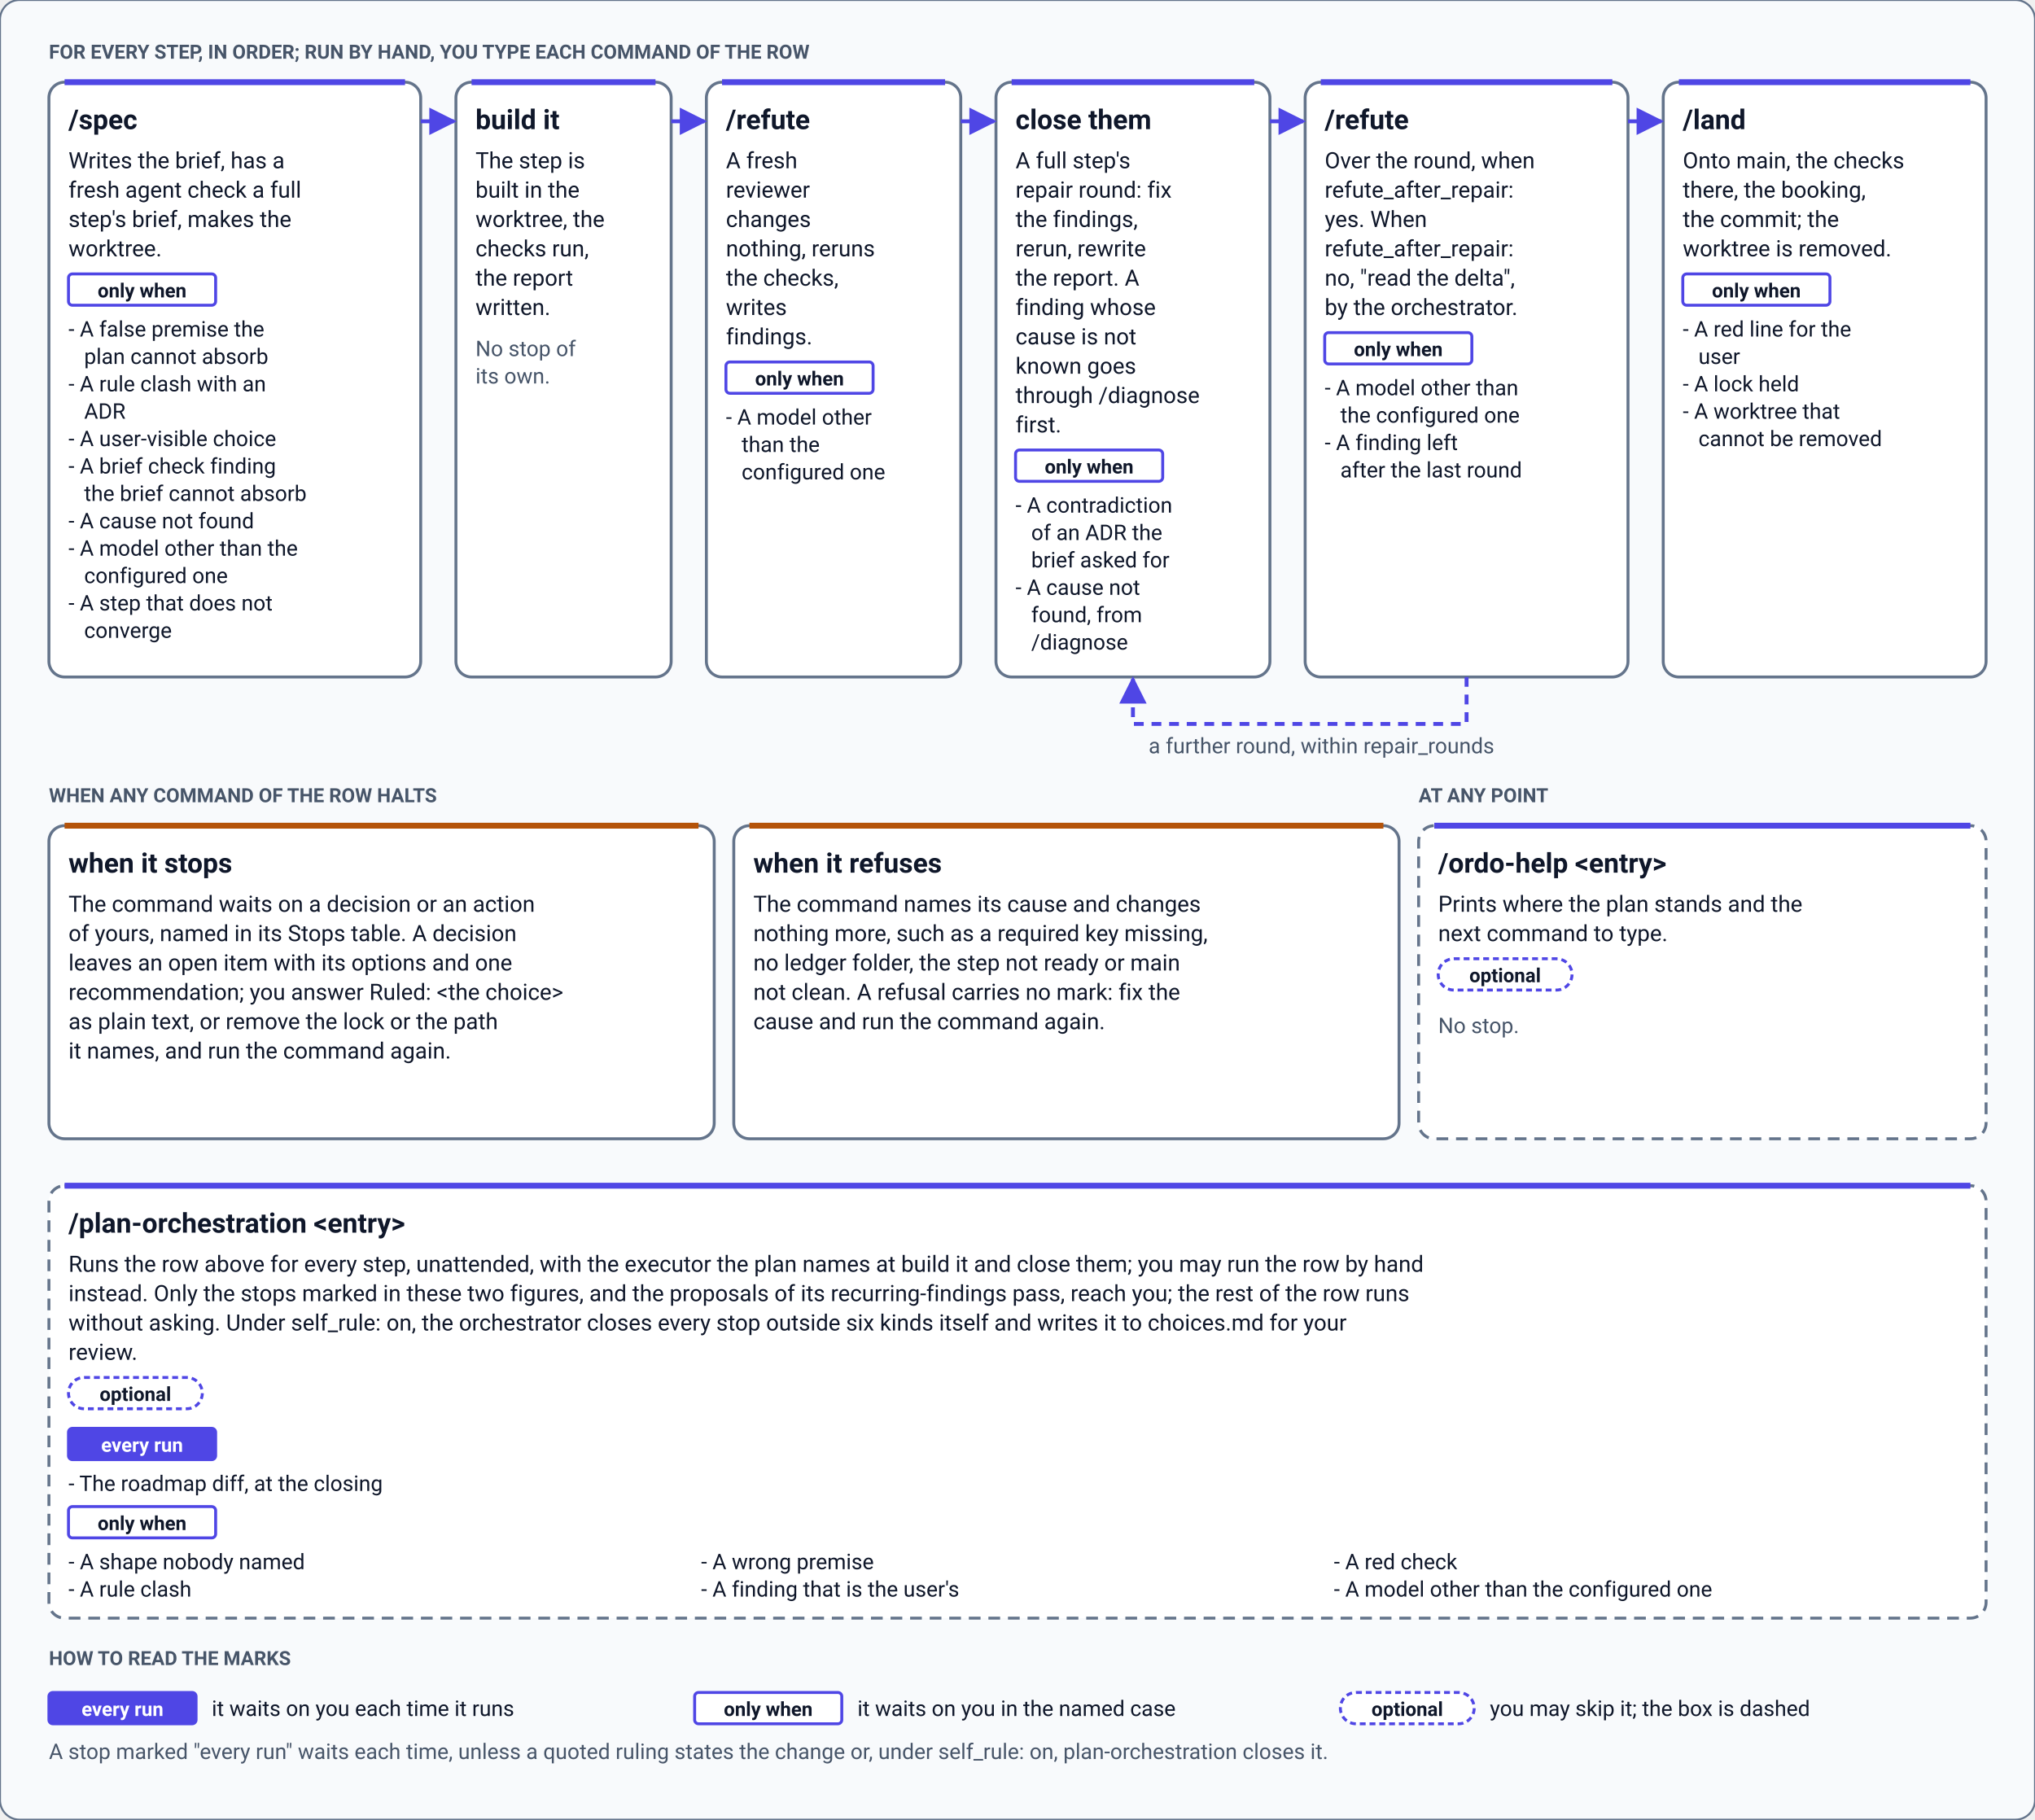
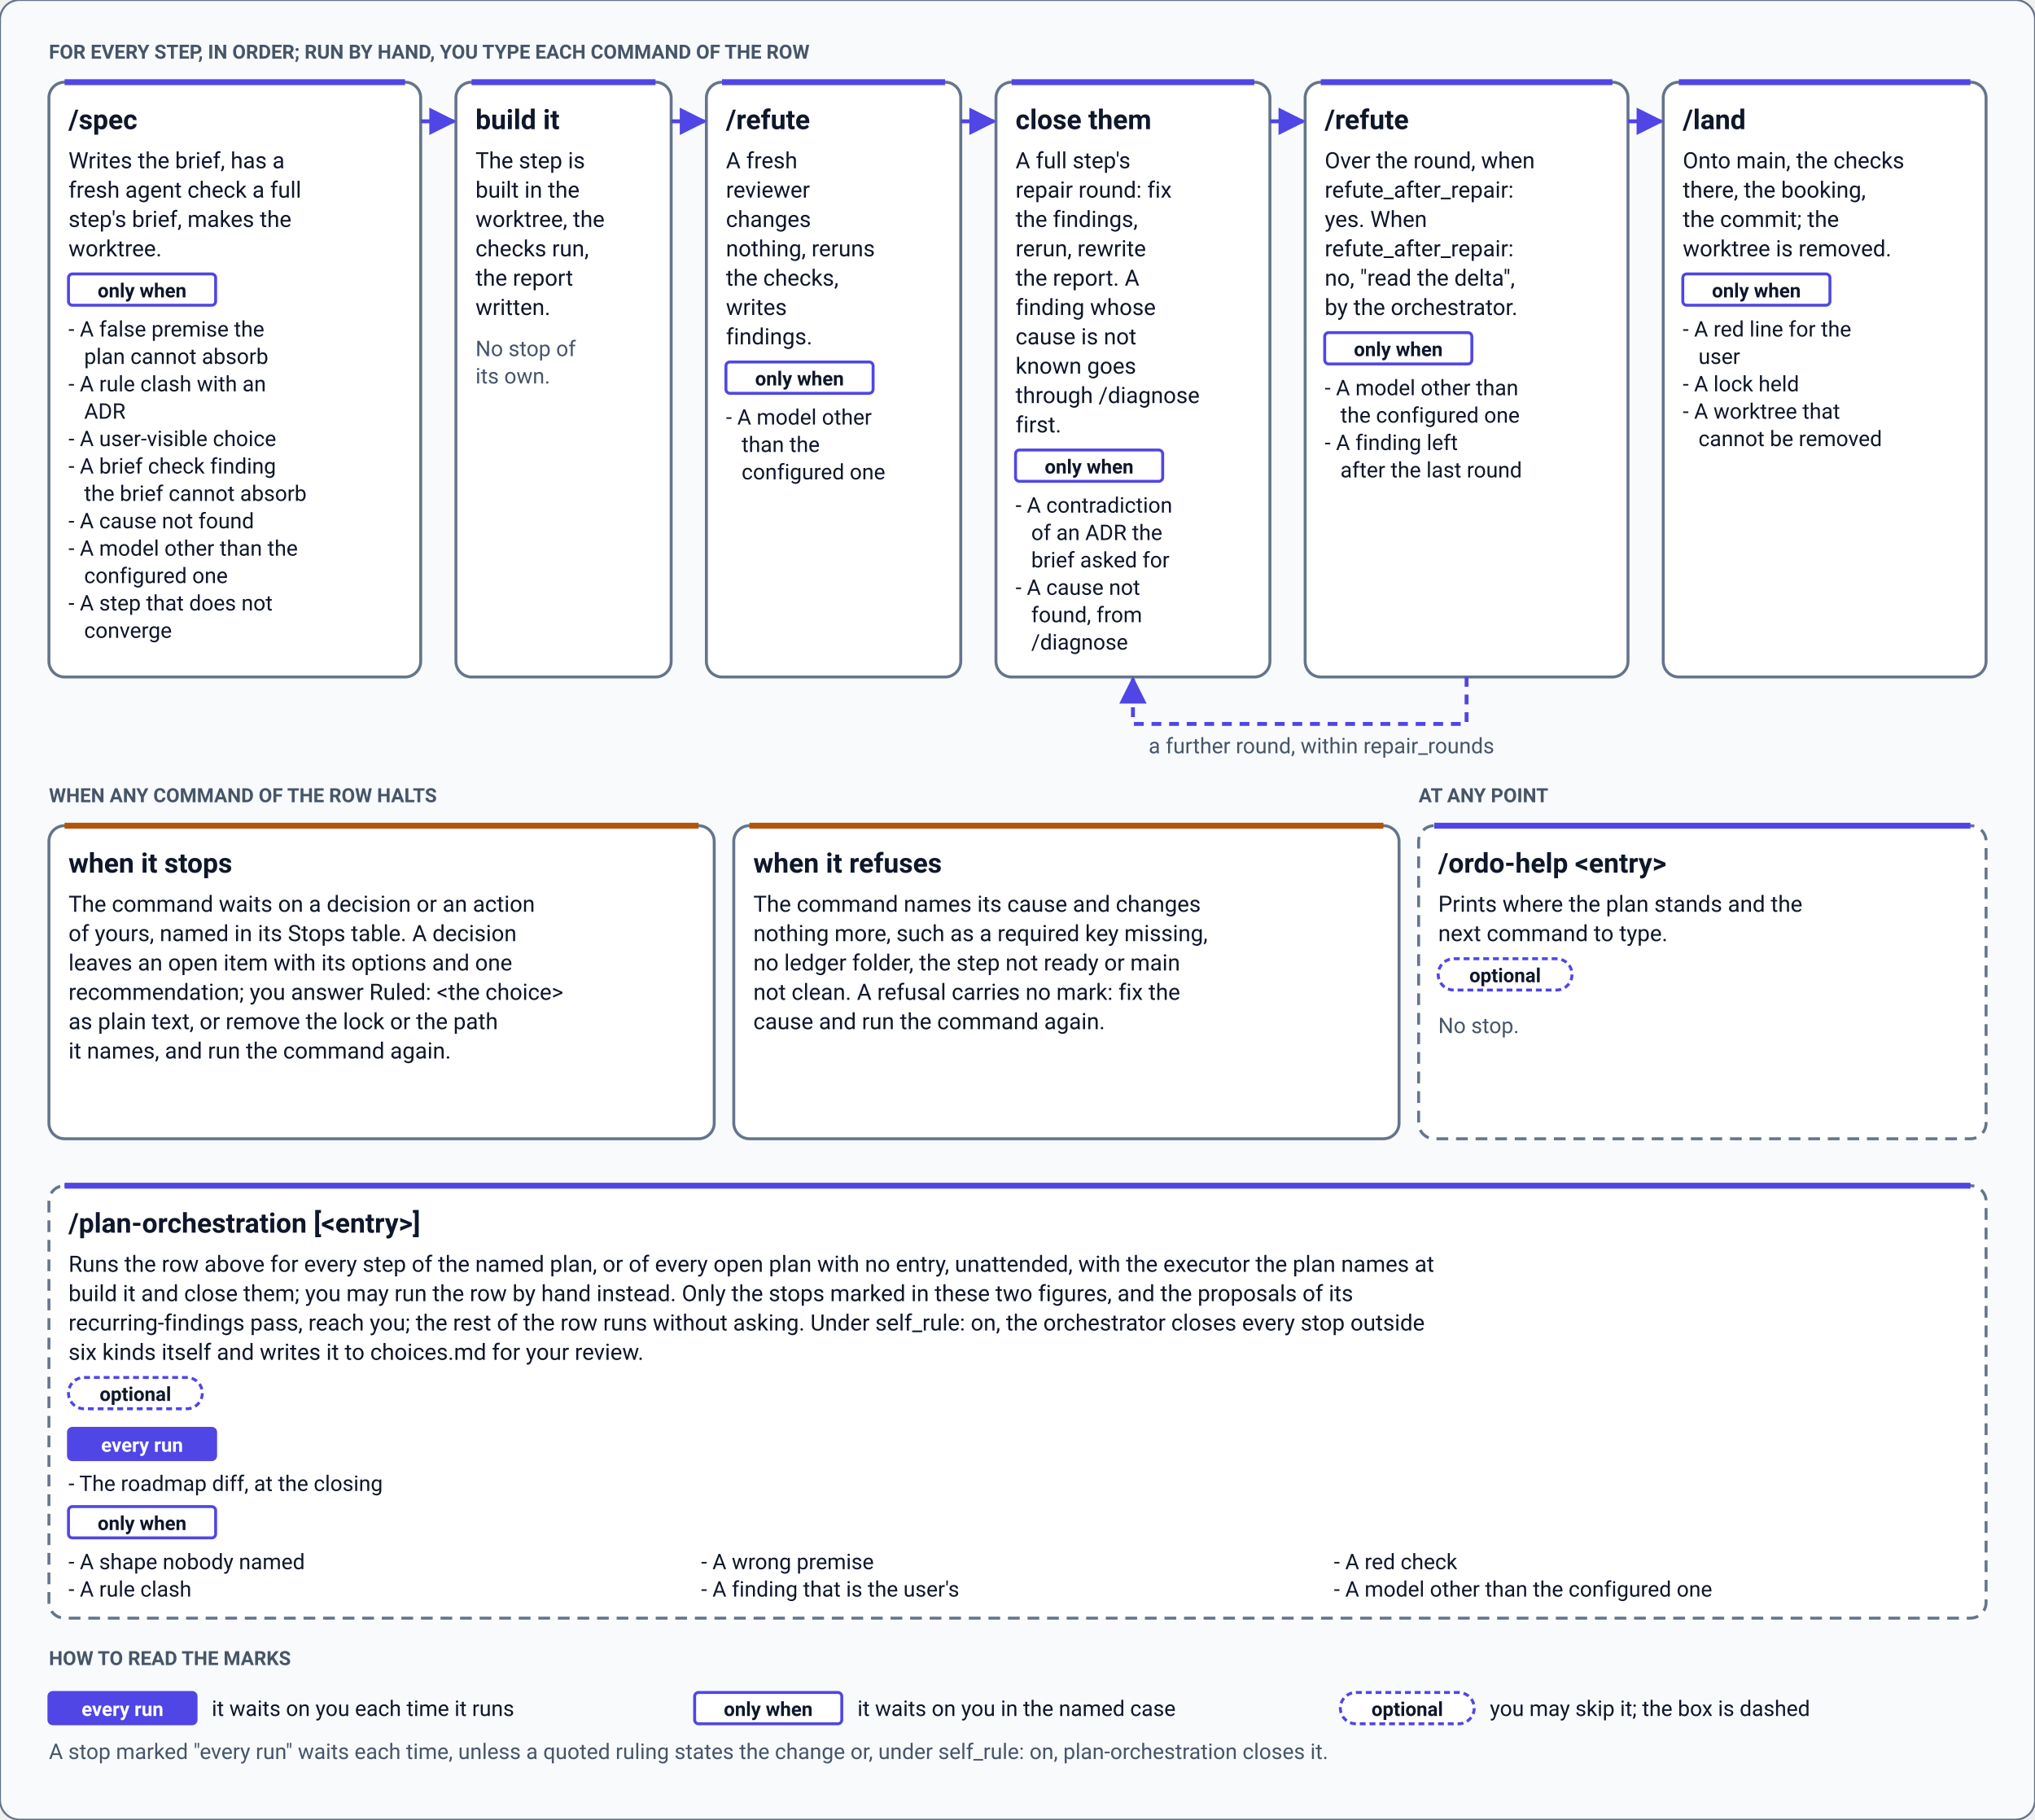
<svg xmlns="http://www.w3.org/2000/svg" viewBox="0 0 1040 930" width="1040" height="930" role="img" aria-label="The loop of one step as boxes in order: /spec, build it, /refute, close them, which sends a finding whose cause is not known through /diagnose, /refute over the round, and /land, with a return for a further round, a card for when a command stops, a card for when it refuses, the optional /ordo-help card, and the optional /plan-orchestration band. Each box lists the stops where you are asked, marked every run, only when or optional.">
  <defs>
    <marker id="arrow" viewBox="0 0 10 10" refX="9" refY="5" markerWidth="7" markerHeight="7" orient="auto">
      <path d="M0,0 L10,5 L0,10 z" fill="#4f46e5" />
    </marker>
  </defs>
  <rect x="0" y="0" width="1040" height="930" rx="10" fill="#f8fafc" stroke="#64748b" />
  <text x="25" y="30" font-family="ui-sans-serif, -apple-system, 'Segoe UI', Roboto, Helvetica, Arial, sans-serif" font-size="10" fill="#475569" font-weight="700" text-anchor="start">FOR EVERY STEP, IN ORDER; RUN BY HAND, YOU TYPE EACH COMMAND OF THE ROW</text>
  <rect x="25" y="42" width="190" height="304" rx="8" fill="#ffffff" stroke="#64748b" stroke-width="1.5" />
  <line x1="33" y1="42" x2="207" y2="42" stroke="#4f46e5" stroke-width="3" />
  <text x="35" y="66" font-family="ui-sans-serif, -apple-system, 'Segoe UI', Roboto, Helvetica, Arial, sans-serif" font-size="14" fill="#0f172a" font-weight="700" text-anchor="start">/spec</text>
  <text x="35" y="86" font-family="ui-sans-serif, -apple-system, 'Segoe UI', Roboto, Helvetica, Arial, sans-serif" font-size="11.5" fill="#0f172a" font-weight="400" text-anchor="start">Writes the brief, has a</text>
  <text x="35" y="101" font-family="ui-sans-serif, -apple-system, 'Segoe UI', Roboto, Helvetica, Arial, sans-serif" font-size="11.5" fill="#0f172a" font-weight="400" text-anchor="start">fresh agent check a full</text>
  <text x="35" y="116" font-family="ui-sans-serif, -apple-system, 'Segoe UI', Roboto, Helvetica, Arial, sans-serif" font-size="11.5" fill="#0f172a" font-weight="400" text-anchor="start">step's brief, makes the</text>
  <text x="35" y="131" font-family="ui-sans-serif, -apple-system, 'Segoe UI', Roboto, Helvetica, Arial, sans-serif" font-size="11.5" fill="#0f172a" font-weight="400" text-anchor="start">worktree.</text>
  <rect x="35" y="140" width="75.2" height="16" rx="2" fill="#ffffff" stroke="#4f46e5" stroke-width="1.5" />
  <text x="72.6" y="152" font-family="ui-sans-serif, -apple-system, 'Segoe UI', Roboto, Helvetica, Arial, sans-serif" font-size="10" fill="#0f172a" font-weight="700" text-anchor="middle">only when</text>
  <text x="35" y="172" font-family="ui-sans-serif, -apple-system, 'Segoe UI', Roboto, Helvetica, Arial, sans-serif" font-size="11" fill="#0f172a" font-weight="400" text-anchor="start">- A false premise the</text>
  <text x="43" y="186" font-family="ui-sans-serif, -apple-system, 'Segoe UI', Roboto, Helvetica, Arial, sans-serif" font-size="11" fill="#0f172a" font-weight="400" text-anchor="start">plan cannot absorb</text>
  <text x="35" y="200" font-family="ui-sans-serif, -apple-system, 'Segoe UI', Roboto, Helvetica, Arial, sans-serif" font-size="11" fill="#0f172a" font-weight="400" text-anchor="start">- A rule clash with an</text>
  <text x="43" y="214" font-family="ui-sans-serif, -apple-system, 'Segoe UI', Roboto, Helvetica, Arial, sans-serif" font-size="11" fill="#0f172a" font-weight="400" text-anchor="start">ADR</text>
  <text x="35" y="228" font-family="ui-sans-serif, -apple-system, 'Segoe UI', Roboto, Helvetica, Arial, sans-serif" font-size="11" fill="#0f172a" font-weight="400" text-anchor="start">- A user-visible choice</text>
  <text x="35" y="242" font-family="ui-sans-serif, -apple-system, 'Segoe UI', Roboto, Helvetica, Arial, sans-serif" font-size="11" fill="#0f172a" font-weight="400" text-anchor="start">- A brief check finding</text>
  <text x="43" y="256" font-family="ui-sans-serif, -apple-system, 'Segoe UI', Roboto, Helvetica, Arial, sans-serif" font-size="11" fill="#0f172a" font-weight="400" text-anchor="start">the brief cannot absorb</text>
  <text x="35" y="270" font-family="ui-sans-serif, -apple-system, 'Segoe UI', Roboto, Helvetica, Arial, sans-serif" font-size="11" fill="#0f172a" font-weight="400" text-anchor="start">- A cause not found</text>
  <text x="35" y="284" font-family="ui-sans-serif, -apple-system, 'Segoe UI', Roboto, Helvetica, Arial, sans-serif" font-size="11" fill="#0f172a" font-weight="400" text-anchor="start">- A model other than the</text>
  <text x="43" y="298" font-family="ui-sans-serif, -apple-system, 'Segoe UI', Roboto, Helvetica, Arial, sans-serif" font-size="11" fill="#0f172a" font-weight="400" text-anchor="start">configured one</text>
  <text x="35" y="312" font-family="ui-sans-serif, -apple-system, 'Segoe UI', Roboto, Helvetica, Arial, sans-serif" font-size="11" fill="#0f172a" font-weight="400" text-anchor="start">- A step that does not</text>
  <text x="43" y="326" font-family="ui-sans-serif, -apple-system, 'Segoe UI', Roboto, Helvetica, Arial, sans-serif" font-size="11" fill="#0f172a" font-weight="400" text-anchor="start">converge</text>
  <rect x="233" y="42" width="110" height="304" rx="8" fill="#ffffff" stroke="#64748b" stroke-width="1.5" />
  <line x1="241" y1="42" x2="335" y2="42" stroke="#4f46e5" stroke-width="3" />
  <text x="243" y="66" font-family="ui-sans-serif, -apple-system, 'Segoe UI', Roboto, Helvetica, Arial, sans-serif" font-size="14" fill="#0f172a" font-weight="700" text-anchor="start">build it</text>
  <text x="243" y="86" font-family="ui-sans-serif, -apple-system, 'Segoe UI', Roboto, Helvetica, Arial, sans-serif" font-size="11.5" fill="#0f172a" font-weight="400" text-anchor="start">The step is</text>
  <text x="243" y="101" font-family="ui-sans-serif, -apple-system, 'Segoe UI', Roboto, Helvetica, Arial, sans-serif" font-size="11.5" fill="#0f172a" font-weight="400" text-anchor="start">built in the</text>
  <text x="243" y="116" font-family="ui-sans-serif, -apple-system, 'Segoe UI', Roboto, Helvetica, Arial, sans-serif" font-size="11.5" fill="#0f172a" font-weight="400" text-anchor="start">worktree, the</text>
  <text x="243" y="131" font-family="ui-sans-serif, -apple-system, 'Segoe UI', Roboto, Helvetica, Arial, sans-serif" font-size="11.5" fill="#0f172a" font-weight="400" text-anchor="start">checks run,</text>
  <text x="243" y="146" font-family="ui-sans-serif, -apple-system, 'Segoe UI', Roboto, Helvetica, Arial, sans-serif" font-size="11.5" fill="#0f172a" font-weight="400" text-anchor="start">the report</text>
  <text x="243" y="161" font-family="ui-sans-serif, -apple-system, 'Segoe UI', Roboto, Helvetica, Arial, sans-serif" font-size="11.5" fill="#0f172a" font-weight="400" text-anchor="start">written.</text>
  <text x="243" y="182" font-family="ui-sans-serif, -apple-system, 'Segoe UI', Roboto, Helvetica, Arial, sans-serif" font-size="11" fill="#475569" font-weight="400" text-anchor="start">No stop of</text>
  <text x="243" y="196" font-family="ui-sans-serif, -apple-system, 'Segoe UI', Roboto, Helvetica, Arial, sans-serif" font-size="11" fill="#475569" font-weight="400" text-anchor="start">its own.</text>
  <rect x="361" y="42" width="130" height="304" rx="8" fill="#ffffff" stroke="#64748b" stroke-width="1.5" />
  <line x1="369" y1="42" x2="483" y2="42" stroke="#4f46e5" stroke-width="3" />
  <text x="371" y="66" font-family="ui-sans-serif, -apple-system, 'Segoe UI', Roboto, Helvetica, Arial, sans-serif" font-size="14" fill="#0f172a" font-weight="700" text-anchor="start">/refute</text>
  <text x="371" y="86" font-family="ui-sans-serif, -apple-system, 'Segoe UI', Roboto, Helvetica, Arial, sans-serif" font-size="11.5" fill="#0f172a" font-weight="400" text-anchor="start">A fresh</text>
  <text x="371" y="101" font-family="ui-sans-serif, -apple-system, 'Segoe UI', Roboto, Helvetica, Arial, sans-serif" font-size="11.5" fill="#0f172a" font-weight="400" text-anchor="start">reviewer</text>
  <text x="371" y="116" font-family="ui-sans-serif, -apple-system, 'Segoe UI', Roboto, Helvetica, Arial, sans-serif" font-size="11.5" fill="#0f172a" font-weight="400" text-anchor="start">changes</text>
  <text x="371" y="131" font-family="ui-sans-serif, -apple-system, 'Segoe UI', Roboto, Helvetica, Arial, sans-serif" font-size="11.5" fill="#0f172a" font-weight="400" text-anchor="start">nothing, reruns</text>
  <text x="371" y="146" font-family="ui-sans-serif, -apple-system, 'Segoe UI', Roboto, Helvetica, Arial, sans-serif" font-size="11.5" fill="#0f172a" font-weight="400" text-anchor="start">the checks,</text>
  <text x="371" y="161" font-family="ui-sans-serif, -apple-system, 'Segoe UI', Roboto, Helvetica, Arial, sans-serif" font-size="11.5" fill="#0f172a" font-weight="400" text-anchor="start">writes</text>
  <text x="371" y="176" font-family="ui-sans-serif, -apple-system, 'Segoe UI', Roboto, Helvetica, Arial, sans-serif" font-size="11.5" fill="#0f172a" font-weight="400" text-anchor="start">findings.</text>
  <rect x="371" y="185" width="75.2" height="16" rx="2" fill="#ffffff" stroke="#4f46e5" stroke-width="1.5" />
  <text x="408.6" y="197" font-family="ui-sans-serif, -apple-system, 'Segoe UI', Roboto, Helvetica, Arial, sans-serif" font-size="10" fill="#0f172a" font-weight="700" text-anchor="middle">only when</text>
  <text x="371" y="217" font-family="ui-sans-serif, -apple-system, 'Segoe UI', Roboto, Helvetica, Arial, sans-serif" font-size="11" fill="#0f172a" font-weight="400" text-anchor="start">- A model other</text>
  <text x="379" y="231" font-family="ui-sans-serif, -apple-system, 'Segoe UI', Roboto, Helvetica, Arial, sans-serif" font-size="11" fill="#0f172a" font-weight="400" text-anchor="start">than the</text>
  <text x="379" y="245" font-family="ui-sans-serif, -apple-system, 'Segoe UI', Roboto, Helvetica, Arial, sans-serif" font-size="11" fill="#0f172a" font-weight="400" text-anchor="start">configured one</text>
  <rect x="509" y="42" width="140" height="304" rx="8" fill="#ffffff" stroke="#64748b" stroke-width="1.5" />
  <line x1="517" y1="42" x2="641" y2="42" stroke="#4f46e5" stroke-width="3" />
  <text x="519" y="66" font-family="ui-sans-serif, -apple-system, 'Segoe UI', Roboto, Helvetica, Arial, sans-serif" font-size="14" fill="#0f172a" font-weight="700" text-anchor="start">close them</text>
  <text x="519" y="86" font-family="ui-sans-serif, -apple-system, 'Segoe UI', Roboto, Helvetica, Arial, sans-serif" font-size="11.5" fill="#0f172a" font-weight="400" text-anchor="start">A full step's</text>
  <text x="519" y="101" font-family="ui-sans-serif, -apple-system, 'Segoe UI', Roboto, Helvetica, Arial, sans-serif" font-size="11.5" fill="#0f172a" font-weight="400" text-anchor="start">repair round: fix</text>
  <text x="519" y="116" font-family="ui-sans-serif, -apple-system, 'Segoe UI', Roboto, Helvetica, Arial, sans-serif" font-size="11.5" fill="#0f172a" font-weight="400" text-anchor="start">the findings,</text>
  <text x="519" y="131" font-family="ui-sans-serif, -apple-system, 'Segoe UI', Roboto, Helvetica, Arial, sans-serif" font-size="11.5" fill="#0f172a" font-weight="400" text-anchor="start">rerun, rewrite</text>
  <text x="519" y="146" font-family="ui-sans-serif, -apple-system, 'Segoe UI', Roboto, Helvetica, Arial, sans-serif" font-size="11.5" fill="#0f172a" font-weight="400" text-anchor="start">the report. A</text>
  <text x="519" y="161" font-family="ui-sans-serif, -apple-system, 'Segoe UI', Roboto, Helvetica, Arial, sans-serif" font-size="11.5" fill="#0f172a" font-weight="400" text-anchor="start">finding whose</text>
  <text x="519" y="176" font-family="ui-sans-serif, -apple-system, 'Segoe UI', Roboto, Helvetica, Arial, sans-serif" font-size="11.5" fill="#0f172a" font-weight="400" text-anchor="start">cause is not</text>
  <text x="519" y="191" font-family="ui-sans-serif, -apple-system, 'Segoe UI', Roboto, Helvetica, Arial, sans-serif" font-size="11.5" fill="#0f172a" font-weight="400" text-anchor="start">known goes</text>
  <text x="519" y="206" font-family="ui-sans-serif, -apple-system, 'Segoe UI', Roboto, Helvetica, Arial, sans-serif" font-size="11.5" fill="#0f172a" font-weight="400" text-anchor="start">through /diagnose</text>
  <text x="519" y="221" font-family="ui-sans-serif, -apple-system, 'Segoe UI', Roboto, Helvetica, Arial, sans-serif" font-size="11.5" fill="#0f172a" font-weight="400" text-anchor="start">first.</text>
  <rect x="519" y="230" width="75.2" height="16" rx="2" fill="#ffffff" stroke="#4f46e5" stroke-width="1.5" />
  <text x="556.6" y="242" font-family="ui-sans-serif, -apple-system, 'Segoe UI', Roboto, Helvetica, Arial, sans-serif" font-size="10" fill="#0f172a" font-weight="700" text-anchor="middle">only when</text>
  <text x="519" y="262" font-family="ui-sans-serif, -apple-system, 'Segoe UI', Roboto, Helvetica, Arial, sans-serif" font-size="11" fill="#0f172a" font-weight="400" text-anchor="start">- A contradiction</text>
  <text x="527" y="276" font-family="ui-sans-serif, -apple-system, 'Segoe UI', Roboto, Helvetica, Arial, sans-serif" font-size="11" fill="#0f172a" font-weight="400" text-anchor="start">of an ADR the</text>
  <text x="527" y="290" font-family="ui-sans-serif, -apple-system, 'Segoe UI', Roboto, Helvetica, Arial, sans-serif" font-size="11" fill="#0f172a" font-weight="400" text-anchor="start">brief asked for</text>
  <text x="519" y="304" font-family="ui-sans-serif, -apple-system, 'Segoe UI', Roboto, Helvetica, Arial, sans-serif" font-size="11" fill="#0f172a" font-weight="400" text-anchor="start">- A cause not</text>
  <text x="527" y="318" font-family="ui-sans-serif, -apple-system, 'Segoe UI', Roboto, Helvetica, Arial, sans-serif" font-size="11" fill="#0f172a" font-weight="400" text-anchor="start">found, from</text>
  <text x="527" y="332" font-family="ui-sans-serif, -apple-system, 'Segoe UI', Roboto, Helvetica, Arial, sans-serif" font-size="11" fill="#0f172a" font-weight="400" text-anchor="start">/diagnose</text>
  <rect x="667" y="42" width="165" height="304" rx="8" fill="#ffffff" stroke="#64748b" stroke-width="1.5" />
  <line x1="675" y1="42" x2="824" y2="42" stroke="#4f46e5" stroke-width="3" />
  <text x="677" y="66" font-family="ui-sans-serif, -apple-system, 'Segoe UI', Roboto, Helvetica, Arial, sans-serif" font-size="14" fill="#0f172a" font-weight="700" text-anchor="start">/refute</text>
  <text x="677" y="86" font-family="ui-sans-serif, -apple-system, 'Segoe UI', Roboto, Helvetica, Arial, sans-serif" font-size="11.5" fill="#0f172a" font-weight="400" text-anchor="start">Over the round, when</text>
  <text x="677" y="101" font-family="ui-sans-serif, -apple-system, 'Segoe UI', Roboto, Helvetica, Arial, sans-serif" font-size="11.5" fill="#0f172a" font-weight="400" text-anchor="start">refute_after_repair:</text>
  <text x="677" y="116" font-family="ui-sans-serif, -apple-system, 'Segoe UI', Roboto, Helvetica, Arial, sans-serif" font-size="11.5" fill="#0f172a" font-weight="400" text-anchor="start">yes. When</text>
  <text x="677" y="131" font-family="ui-sans-serif, -apple-system, 'Segoe UI', Roboto, Helvetica, Arial, sans-serif" font-size="11.5" fill="#0f172a" font-weight="400" text-anchor="start">refute_after_repair:</text>
  <text x="677" y="146" font-family="ui-sans-serif, -apple-system, 'Segoe UI', Roboto, Helvetica, Arial, sans-serif" font-size="11.5" fill="#0f172a" font-weight="400" text-anchor="start">no, "read the delta",</text>
  <text x="677" y="161" font-family="ui-sans-serif, -apple-system, 'Segoe UI', Roboto, Helvetica, Arial, sans-serif" font-size="11.5" fill="#0f172a" font-weight="400" text-anchor="start">by the orchestrator.</text>
  <rect x="677" y="170" width="75.2" height="16" rx="2" fill="#ffffff" stroke="#4f46e5" stroke-width="1.5" />
  <text x="714.6" y="182" font-family="ui-sans-serif, -apple-system, 'Segoe UI', Roboto, Helvetica, Arial, sans-serif" font-size="10" fill="#0f172a" font-weight="700" text-anchor="middle">only when</text>
  <text x="677" y="202" font-family="ui-sans-serif, -apple-system, 'Segoe UI', Roboto, Helvetica, Arial, sans-serif" font-size="11" fill="#0f172a" font-weight="400" text-anchor="start">- A model other than</text>
  <text x="685" y="216" font-family="ui-sans-serif, -apple-system, 'Segoe UI', Roboto, Helvetica, Arial, sans-serif" font-size="11" fill="#0f172a" font-weight="400" text-anchor="start">the configured one</text>
  <text x="677" y="230" font-family="ui-sans-serif, -apple-system, 'Segoe UI', Roboto, Helvetica, Arial, sans-serif" font-size="11" fill="#0f172a" font-weight="400" text-anchor="start">- A finding left</text>
  <text x="685" y="244" font-family="ui-sans-serif, -apple-system, 'Segoe UI', Roboto, Helvetica, Arial, sans-serif" font-size="11" fill="#0f172a" font-weight="400" text-anchor="start">after the last round</text>
  <rect x="850" y="42" width="165" height="304" rx="8" fill="#ffffff" stroke="#64748b" stroke-width="1.5" />
  <line x1="858" y1="42" x2="1007" y2="42" stroke="#4f46e5" stroke-width="3" />
  <text x="860" y="66" font-family="ui-sans-serif, -apple-system, 'Segoe UI', Roboto, Helvetica, Arial, sans-serif" font-size="14" fill="#0f172a" font-weight="700" text-anchor="start">/land</text>
  <text x="860" y="86" font-family="ui-sans-serif, -apple-system, 'Segoe UI', Roboto, Helvetica, Arial, sans-serif" font-size="11.5" fill="#0f172a" font-weight="400" text-anchor="start">Onto main, the checks</text>
  <text x="860" y="101" font-family="ui-sans-serif, -apple-system, 'Segoe UI', Roboto, Helvetica, Arial, sans-serif" font-size="11.5" fill="#0f172a" font-weight="400" text-anchor="start">there, the booking,</text>
  <text x="860" y="116" font-family="ui-sans-serif, -apple-system, 'Segoe UI', Roboto, Helvetica, Arial, sans-serif" font-size="11.5" fill="#0f172a" font-weight="400" text-anchor="start">the commit; the</text>
  <text x="860" y="131" font-family="ui-sans-serif, -apple-system, 'Segoe UI', Roboto, Helvetica, Arial, sans-serif" font-size="11.5" fill="#0f172a" font-weight="400" text-anchor="start">worktree is removed.</text>
  <rect x="860" y="140" width="75.2" height="16" rx="2" fill="#ffffff" stroke="#4f46e5" stroke-width="1.5" />
  <text x="897.6" y="152" font-family="ui-sans-serif, -apple-system, 'Segoe UI', Roboto, Helvetica, Arial, sans-serif" font-size="10" fill="#0f172a" font-weight="700" text-anchor="middle">only when</text>
  <text x="860" y="172" font-family="ui-sans-serif, -apple-system, 'Segoe UI', Roboto, Helvetica, Arial, sans-serif" font-size="11" fill="#0f172a" font-weight="400" text-anchor="start">- A red line for the</text>
  <text x="868" y="186" font-family="ui-sans-serif, -apple-system, 'Segoe UI', Roboto, Helvetica, Arial, sans-serif" font-size="11" fill="#0f172a" font-weight="400" text-anchor="start">user</text>
  <text x="860" y="200" font-family="ui-sans-serif, -apple-system, 'Segoe UI', Roboto, Helvetica, Arial, sans-serif" font-size="11" fill="#0f172a" font-weight="400" text-anchor="start">- A lock held</text>
  <text x="860" y="214" font-family="ui-sans-serif, -apple-system, 'Segoe UI', Roboto, Helvetica, Arial, sans-serif" font-size="11" fill="#0f172a" font-weight="400" text-anchor="start">- A worktree that</text>
  <text x="868" y="228" font-family="ui-sans-serif, -apple-system, 'Segoe UI', Roboto, Helvetica, Arial, sans-serif" font-size="11" fill="#0f172a" font-weight="400" text-anchor="start">cannot be removed</text>
  <line x1="215" y1="62" x2="232" y2="62" stroke="#4f46e5" stroke-width="2" marker-end="url(#arrow)" />
  <line x1="343" y1="62" x2="360" y2="62" stroke="#4f46e5" stroke-width="2" marker-end="url(#arrow)" />
  <line x1="491" y1="62" x2="508" y2="62" stroke="#4f46e5" stroke-width="2" marker-end="url(#arrow)" />
  <line x1="649" y1="62" x2="666" y2="62" stroke="#4f46e5" stroke-width="2" marker-end="url(#arrow)" />
  <line x1="832" y1="62" x2="849" y2="62" stroke="#4f46e5" stroke-width="2" marker-end="url(#arrow)" />
  <path d="M749.5,346 L749.5,370 L579,370 L579,347" fill="none" stroke="#4f46e5" stroke-width="2" stroke-dasharray="5 4" marker-end="url(#arrow)" stroke-linejoin="round" />
  <text x="587" y="385" font-family="ui-sans-serif, -apple-system, 'Segoe UI', Roboto, Helvetica, Arial, sans-serif" font-size="11" fill="#475569" font-weight="400" text-anchor="start">a further round, within repair_rounds</text>
  <text x="25" y="410" font-family="ui-sans-serif, -apple-system, 'Segoe UI', Roboto, Helvetica, Arial, sans-serif" font-size="10" fill="#475569" font-weight="700" text-anchor="start">WHEN ANY COMMAND OF THE ROW HALTS</text>
  <text x="725" y="410" font-family="ui-sans-serif, -apple-system, 'Segoe UI', Roboto, Helvetica, Arial, sans-serif" font-size="10" fill="#475569" font-weight="700" text-anchor="start">AT ANY POINT</text>
  <rect x="25" y="422" width="340" height="160" rx="8" fill="#ffffff" stroke="#64748b" stroke-width="1.5" />
  <line x1="33" y1="422" x2="357" y2="422" stroke="#b45309" stroke-width="3" />
  <text x="35" y="446" font-family="ui-sans-serif, -apple-system, 'Segoe UI', Roboto, Helvetica, Arial, sans-serif" font-size="14" fill="#0f172a" font-weight="700" text-anchor="start">when it stops</text>
  <text x="35" y="466" font-family="ui-sans-serif, -apple-system, 'Segoe UI', Roboto, Helvetica, Arial, sans-serif" font-size="11.5" fill="#0f172a" font-weight="400" text-anchor="start">The command waits on a decision or an action</text>
  <text x="35" y="481" font-family="ui-sans-serif, -apple-system, 'Segoe UI', Roboto, Helvetica, Arial, sans-serif" font-size="11.5" fill="#0f172a" font-weight="400" text-anchor="start">of yours, named in its Stops table. A decision</text>
  <text x="35" y="496" font-family="ui-sans-serif, -apple-system, 'Segoe UI', Roboto, Helvetica, Arial, sans-serif" font-size="11.5" fill="#0f172a" font-weight="400" text-anchor="start">leaves an open item with its options and one</text>
  <text x="35" y="511" font-family="ui-sans-serif, -apple-system, 'Segoe UI', Roboto, Helvetica, Arial, sans-serif" font-size="11.5" fill="#0f172a" font-weight="400" text-anchor="start">recommendation; you answer Ruled: &lt;the choice&gt;</text>
  <text x="35" y="526" font-family="ui-sans-serif, -apple-system, 'Segoe UI', Roboto, Helvetica, Arial, sans-serif" font-size="11.5" fill="#0f172a" font-weight="400" text-anchor="start">as plain text, or remove the lock or the path</text>
  <text x="35" y="541" font-family="ui-sans-serif, -apple-system, 'Segoe UI', Roboto, Helvetica, Arial, sans-serif" font-size="11.5" fill="#0f172a" font-weight="400" text-anchor="start">it names, and run the command again.</text>
  <rect x="375" y="422" width="340" height="160" rx="8" fill="#ffffff" stroke="#64748b" stroke-width="1.5" />
  <line x1="383" y1="422" x2="707" y2="422" stroke="#b45309" stroke-width="3" />
  <text x="385" y="446" font-family="ui-sans-serif, -apple-system, 'Segoe UI', Roboto, Helvetica, Arial, sans-serif" font-size="14" fill="#0f172a" font-weight="700" text-anchor="start">when it refuses</text>
  <text x="385" y="466" font-family="ui-sans-serif, -apple-system, 'Segoe UI', Roboto, Helvetica, Arial, sans-serif" font-size="11.5" fill="#0f172a" font-weight="400" text-anchor="start">The command names its cause and changes</text>
  <text x="385" y="481" font-family="ui-sans-serif, -apple-system, 'Segoe UI', Roboto, Helvetica, Arial, sans-serif" font-size="11.5" fill="#0f172a" font-weight="400" text-anchor="start">nothing more, such as a required key missing,</text>
  <text x="385" y="496" font-family="ui-sans-serif, -apple-system, 'Segoe UI', Roboto, Helvetica, Arial, sans-serif" font-size="11.5" fill="#0f172a" font-weight="400" text-anchor="start">no ledger folder, the step not ready or main</text>
  <text x="385" y="511" font-family="ui-sans-serif, -apple-system, 'Segoe UI', Roboto, Helvetica, Arial, sans-serif" font-size="11.5" fill="#0f172a" font-weight="400" text-anchor="start">not clean. A refusal carries no mark: fix the</text>
  <text x="385" y="526" font-family="ui-sans-serif, -apple-system, 'Segoe UI', Roboto, Helvetica, Arial, sans-serif" font-size="11.5" fill="#0f172a" font-weight="400" text-anchor="start">cause and run the command again.</text>
  <rect x="725" y="422" width="290" height="160" rx="8" fill="#ffffff" stroke="#64748b" stroke-width="1.5" stroke-dasharray="6 4" />
  <line x1="733" y1="422" x2="1007" y2="422" stroke="#4f46e5" stroke-width="3" />
  <text x="735" y="446" font-family="ui-sans-serif, -apple-system, 'Segoe UI', Roboto, Helvetica, Arial, sans-serif" font-size="14" fill="#0f172a" font-weight="700" text-anchor="start">/ordo-help &lt;entry&gt;</text>
  <text x="735" y="466" font-family="ui-sans-serif, -apple-system, 'Segoe UI', Roboto, Helvetica, Arial, sans-serif" font-size="11.5" fill="#0f172a" font-weight="400" text-anchor="start">Prints where the plan stands and the</text>
  <text x="735" y="481" font-family="ui-sans-serif, -apple-system, 'Segoe UI', Roboto, Helvetica, Arial, sans-serif" font-size="11.5" fill="#0f172a" font-weight="400" text-anchor="start">next command to type.</text>
  <rect x="735" y="490" width="68.4" height="16" rx="8" fill="#ffffff" stroke="#4f46e5" stroke-width="1.5" stroke-dasharray="3 2" />
  <text x="769.2" y="502" font-family="ui-sans-serif, -apple-system, 'Segoe UI', Roboto, Helvetica, Arial, sans-serif" font-size="10" fill="#0f172a" font-weight="700" text-anchor="middle">optional</text>
  <text x="735" y="528" font-family="ui-sans-serif, -apple-system, 'Segoe UI', Roboto, Helvetica, Arial, sans-serif" font-size="11" fill="#475569" font-weight="400" text-anchor="start">No stop.</text>
  <rect x="25" y="606" width="990" height="221" rx="8" fill="#ffffff" stroke="#64748b" stroke-width="1.5" stroke-dasharray="6 4" />
  <line x1="33" y1="606" x2="1007" y2="606" stroke="#4f46e5" stroke-width="3" />
-   <text x="35" y="630" font-family="ui-sans-serif, -apple-system, 'Segoe UI', Roboto, Helvetica, Arial, sans-serif" font-size="14" fill="#0f172a" font-weight="700" text-anchor="start">/plan-orchestration &lt;entry&gt;</text>
-   <text x="35" y="650" font-family="ui-sans-serif, -apple-system, 'Segoe UI', Roboto, Helvetica, Arial, sans-serif" font-size="11.5" fill="#0f172a" font-weight="400" text-anchor="start">Runs the row above for every step, unattended, with the executor the plan names at build it and close them; you may run the row by hand</text>
-   <text x="35" y="665" font-family="ui-sans-serif, -apple-system, 'Segoe UI', Roboto, Helvetica, Arial, sans-serif" font-size="11.5" fill="#0f172a" font-weight="400" text-anchor="start">instead. Only the stops marked in these two figures, and the proposals of its recurring-findings pass, reach you; the rest of the row runs</text>
-   <text x="35" y="680" font-family="ui-sans-serif, -apple-system, 'Segoe UI', Roboto, Helvetica, Arial, sans-serif" font-size="11.5" fill="#0f172a" font-weight="400" text-anchor="start">without asking. Under self_rule: on, the orchestrator closes every stop outside six kinds itself and writes it to choices.md for your</text>
-   <text x="35" y="695" font-family="ui-sans-serif, -apple-system, 'Segoe UI', Roboto, Helvetica, Arial, sans-serif" font-size="11.5" fill="#0f172a" font-weight="400" text-anchor="start">review.</text>
+   <text x="35" y="630" font-family="ui-sans-serif, -apple-system, 'Segoe UI', Roboto, Helvetica, Arial, sans-serif" font-size="14" fill="#0f172a" font-weight="700" text-anchor="start">/plan-orchestration [&lt;entry&gt;]</text>
+   <text x="35" y="650" font-family="ui-sans-serif, -apple-system, 'Segoe UI', Roboto, Helvetica, Arial, sans-serif" font-size="11.5" fill="#0f172a" font-weight="400" text-anchor="start">Runs the row above for every step of the named plan, or of every open plan with no entry, unattended, with the executor the plan names at</text>
+   <text x="35" y="665" font-family="ui-sans-serif, -apple-system, 'Segoe UI', Roboto, Helvetica, Arial, sans-serif" font-size="11.5" fill="#0f172a" font-weight="400" text-anchor="start">build it and close them; you may run the row by hand instead. Only the stops marked in these two figures, and the proposals of its</text>
+   <text x="35" y="680" font-family="ui-sans-serif, -apple-system, 'Segoe UI', Roboto, Helvetica, Arial, sans-serif" font-size="11.5" fill="#0f172a" font-weight="400" text-anchor="start">recurring-findings pass, reach you; the rest of the row runs without asking. Under self_rule: on, the orchestrator closes every stop outside</text>
+   <text x="35" y="695" font-family="ui-sans-serif, -apple-system, 'Segoe UI', Roboto, Helvetica, Arial, sans-serif" font-size="11.5" fill="#0f172a" font-weight="400" text-anchor="start">six kinds itself and writes it to choices.md for your review.</text>
  <rect x="35" y="704" width="68.4" height="16" rx="8" fill="#ffffff" stroke="#4f46e5" stroke-width="1.5" stroke-dasharray="3 2" />
  <text x="69.2" y="716" font-family="ui-sans-serif, -apple-system, 'Segoe UI', Roboto, Helvetica, Arial, sans-serif" font-size="10" fill="#0f172a" font-weight="700" text-anchor="middle">optional</text>
  <rect x="35" y="730" width="75.2" height="16" rx="2" fill="#4f46e5" stroke="#4f46e5" stroke-width="1.5" />
  <text x="72.6" y="742" font-family="ui-sans-serif, -apple-system, 'Segoe UI', Roboto, Helvetica, Arial, sans-serif" font-size="10" fill="#ffffff" font-weight="700" text-anchor="middle">every run</text>
  <text x="35" y="762" font-family="ui-sans-serif, -apple-system, 'Segoe UI', Roboto, Helvetica, Arial, sans-serif" font-size="11" fill="#0f172a" font-weight="400" text-anchor="start">- The roadmap diff, at the closing</text>
  <rect x="35" y="770" width="75.2" height="16" rx="2" fill="#ffffff" stroke="#4f46e5" stroke-width="1.5" />
  <text x="72.6" y="782" font-family="ui-sans-serif, -apple-system, 'Segoe UI', Roboto, Helvetica, Arial, sans-serif" font-size="10" fill="#0f172a" font-weight="700" text-anchor="middle">only when</text>
  <text x="35" y="802" font-family="ui-sans-serif, -apple-system, 'Segoe UI', Roboto, Helvetica, Arial, sans-serif" font-size="11" fill="#0f172a" font-weight="400" text-anchor="start">- A shape nobody named</text>
  <text x="358.3" y="802" font-family="ui-sans-serif, -apple-system, 'Segoe UI', Roboto, Helvetica, Arial, sans-serif" font-size="11" fill="#0f172a" font-weight="400" text-anchor="start">- A wrong premise</text>
  <text x="681.7" y="802" font-family="ui-sans-serif, -apple-system, 'Segoe UI', Roboto, Helvetica, Arial, sans-serif" font-size="11" fill="#0f172a" font-weight="400" text-anchor="start">- A red check</text>
  <text x="35" y="816" font-family="ui-sans-serif, -apple-system, 'Segoe UI', Roboto, Helvetica, Arial, sans-serif" font-size="11" fill="#0f172a" font-weight="400" text-anchor="start">- A rule clash</text>
  <text x="358.3" y="816" font-family="ui-sans-serif, -apple-system, 'Segoe UI', Roboto, Helvetica, Arial, sans-serif" font-size="11" fill="#0f172a" font-weight="400" text-anchor="start">- A finding that is the user's</text>
  <text x="681.7" y="816" font-family="ui-sans-serif, -apple-system, 'Segoe UI', Roboto, Helvetica, Arial, sans-serif" font-size="11" fill="#0f172a" font-weight="400" text-anchor="start">- A model other than the configured one</text>
  <text x="25" y="851" font-family="ui-sans-serif, -apple-system, 'Segoe UI', Roboto, Helvetica, Arial, sans-serif" font-size="10" fill="#475569" font-weight="700" text-anchor="start">HOW TO READ THE MARKS</text>
  <rect x="25" y="865" width="75.2" height="16" rx="2" fill="#4f46e5" stroke="#4f46e5" stroke-width="1.5" />
  <text x="62.6" y="877" font-family="ui-sans-serif, -apple-system, 'Segoe UI', Roboto, Helvetica, Arial, sans-serif" font-size="10" fill="#ffffff" font-weight="700" text-anchor="middle">every run</text>
  <text x="108.2" y="877" font-family="ui-sans-serif, -apple-system, 'Segoe UI', Roboto, Helvetica, Arial, sans-serif" font-size="11" fill="#0f172a" font-weight="400" text-anchor="start">it waits on you each time it runs</text>
  <rect x="355" y="865" width="75.2" height="16" rx="2" fill="#ffffff" stroke="#4f46e5" stroke-width="1.5" />
  <text x="392.6" y="877" font-family="ui-sans-serif, -apple-system, 'Segoe UI', Roboto, Helvetica, Arial, sans-serif" font-size="10" fill="#0f172a" font-weight="700" text-anchor="middle">only when</text>
  <text x="438.2" y="877" font-family="ui-sans-serif, -apple-system, 'Segoe UI', Roboto, Helvetica, Arial, sans-serif" font-size="11" fill="#0f172a" font-weight="400" text-anchor="start">it waits on you in the named case</text>
  <rect x="685" y="865" width="68.4" height="16" rx="8" fill="#ffffff" stroke="#4f46e5" stroke-width="1.5" stroke-dasharray="3 2" />
  <text x="719.2" y="877" font-family="ui-sans-serif, -apple-system, 'Segoe UI', Roboto, Helvetica, Arial, sans-serif" font-size="10" fill="#0f172a" font-weight="700" text-anchor="middle">optional</text>
  <text x="761.4" y="877" font-family="ui-sans-serif, -apple-system, 'Segoe UI', Roboto, Helvetica, Arial, sans-serif" font-size="11" fill="#0f172a" font-weight="400" text-anchor="start">you may skip it; the box is dashed</text>
  <text x="25" y="899" font-family="ui-sans-serif, -apple-system, 'Segoe UI', Roboto, Helvetica, Arial, sans-serif" font-size="11" fill="#475569" font-weight="400" text-anchor="start">A stop marked "every run" waits each time, unless a quoted ruling states the change or, under self_rule: on, plan-orchestration closes it.</text>
</svg>
